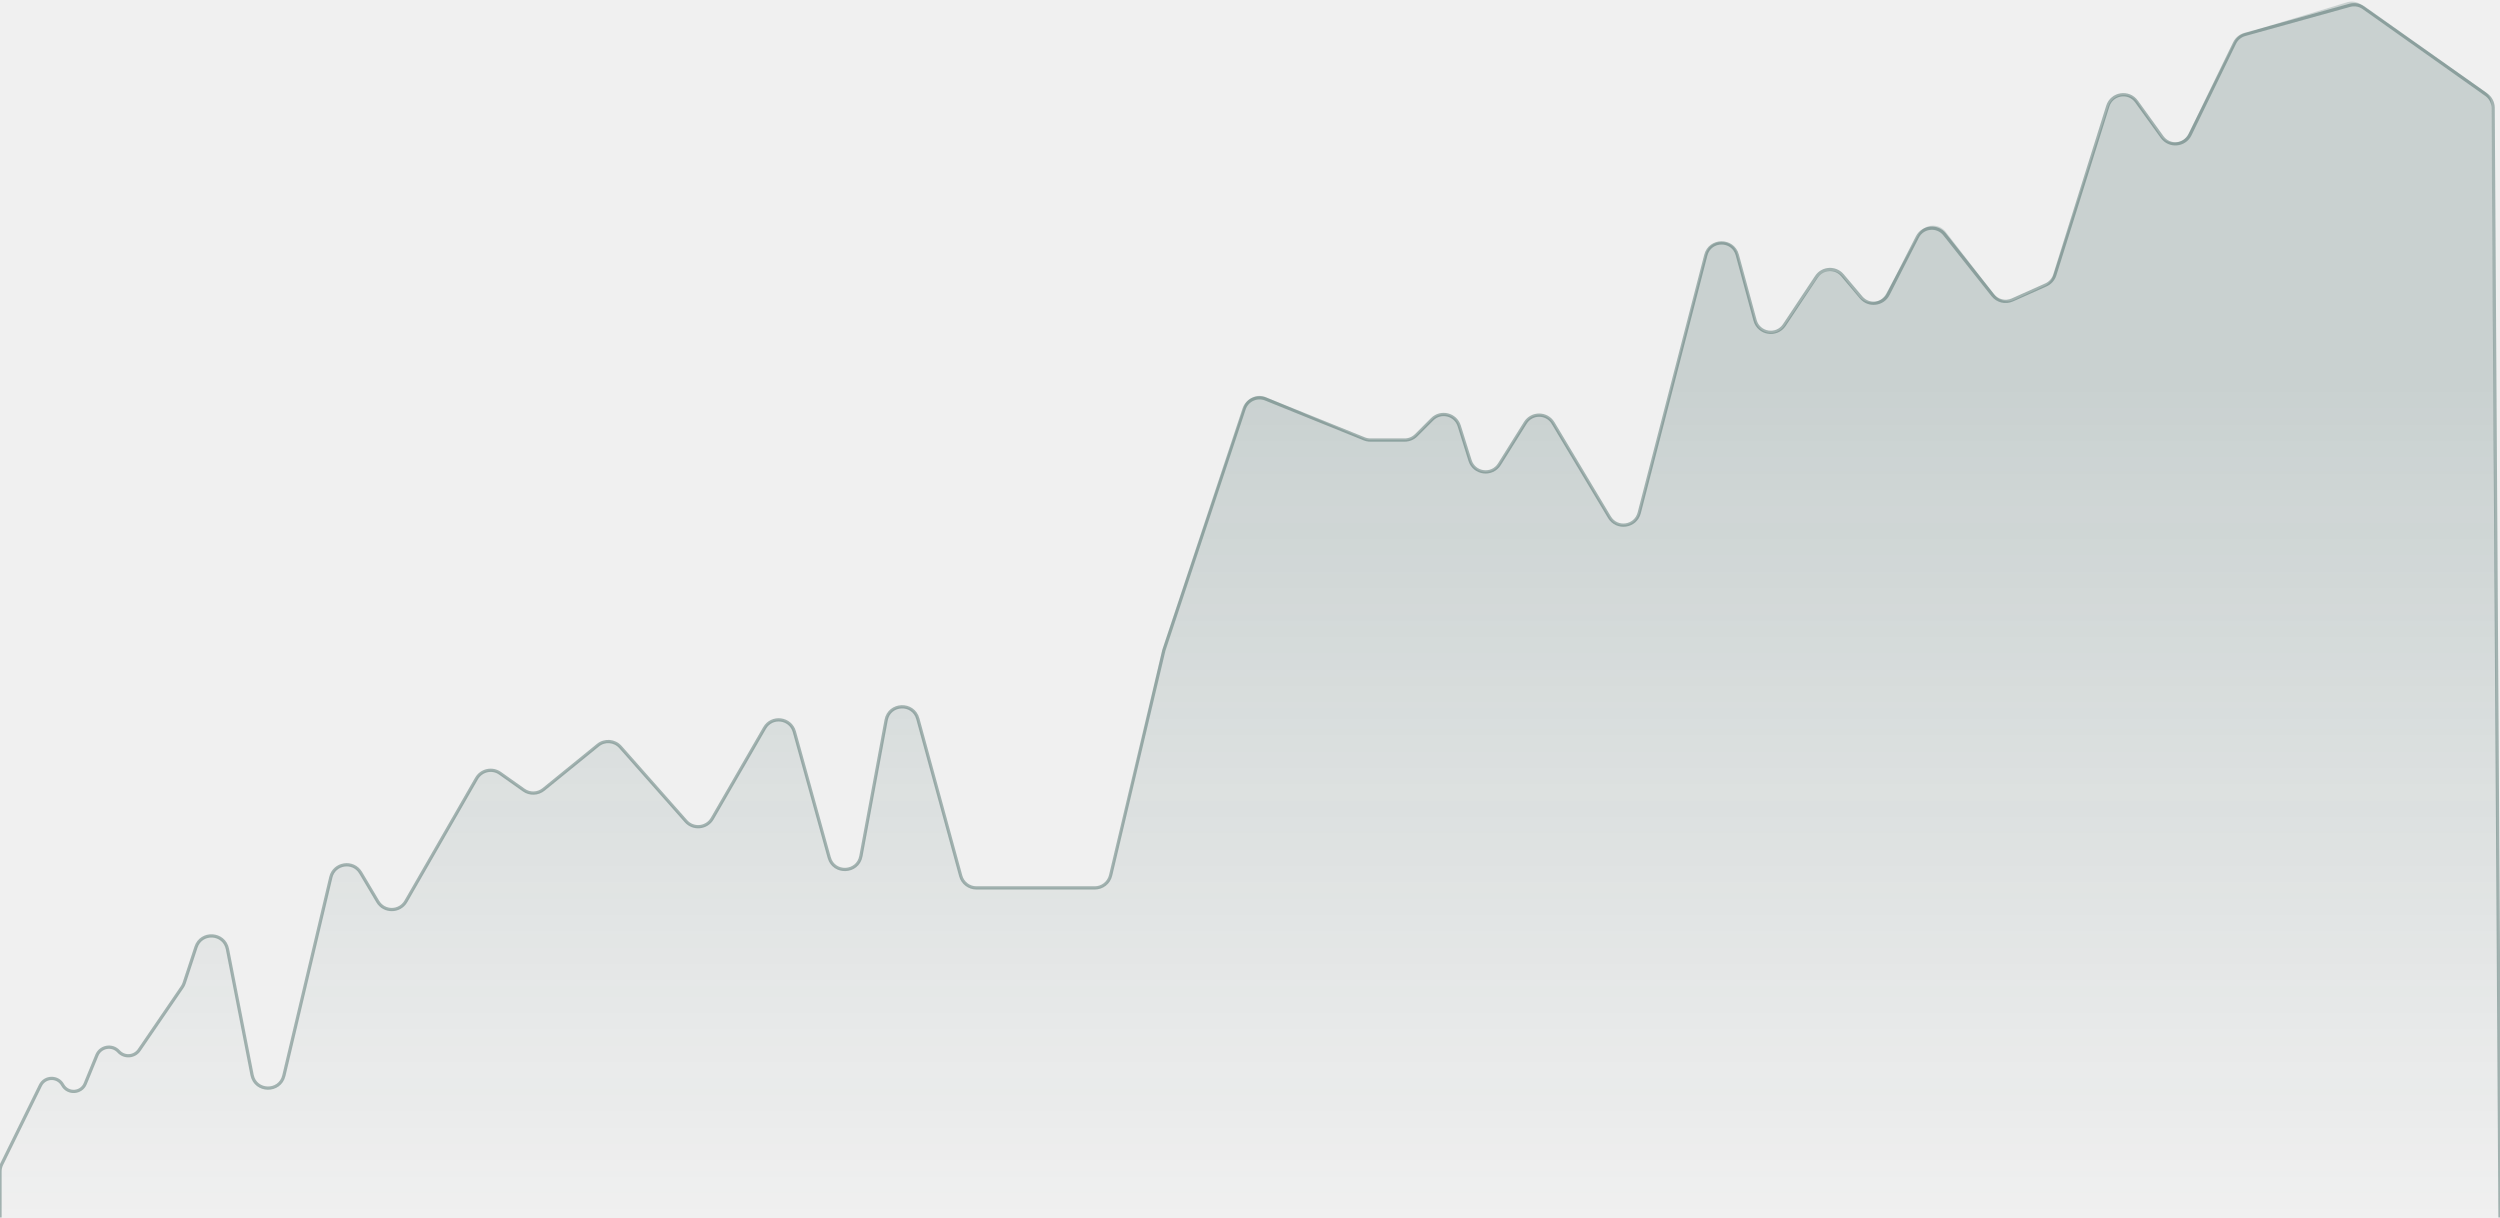
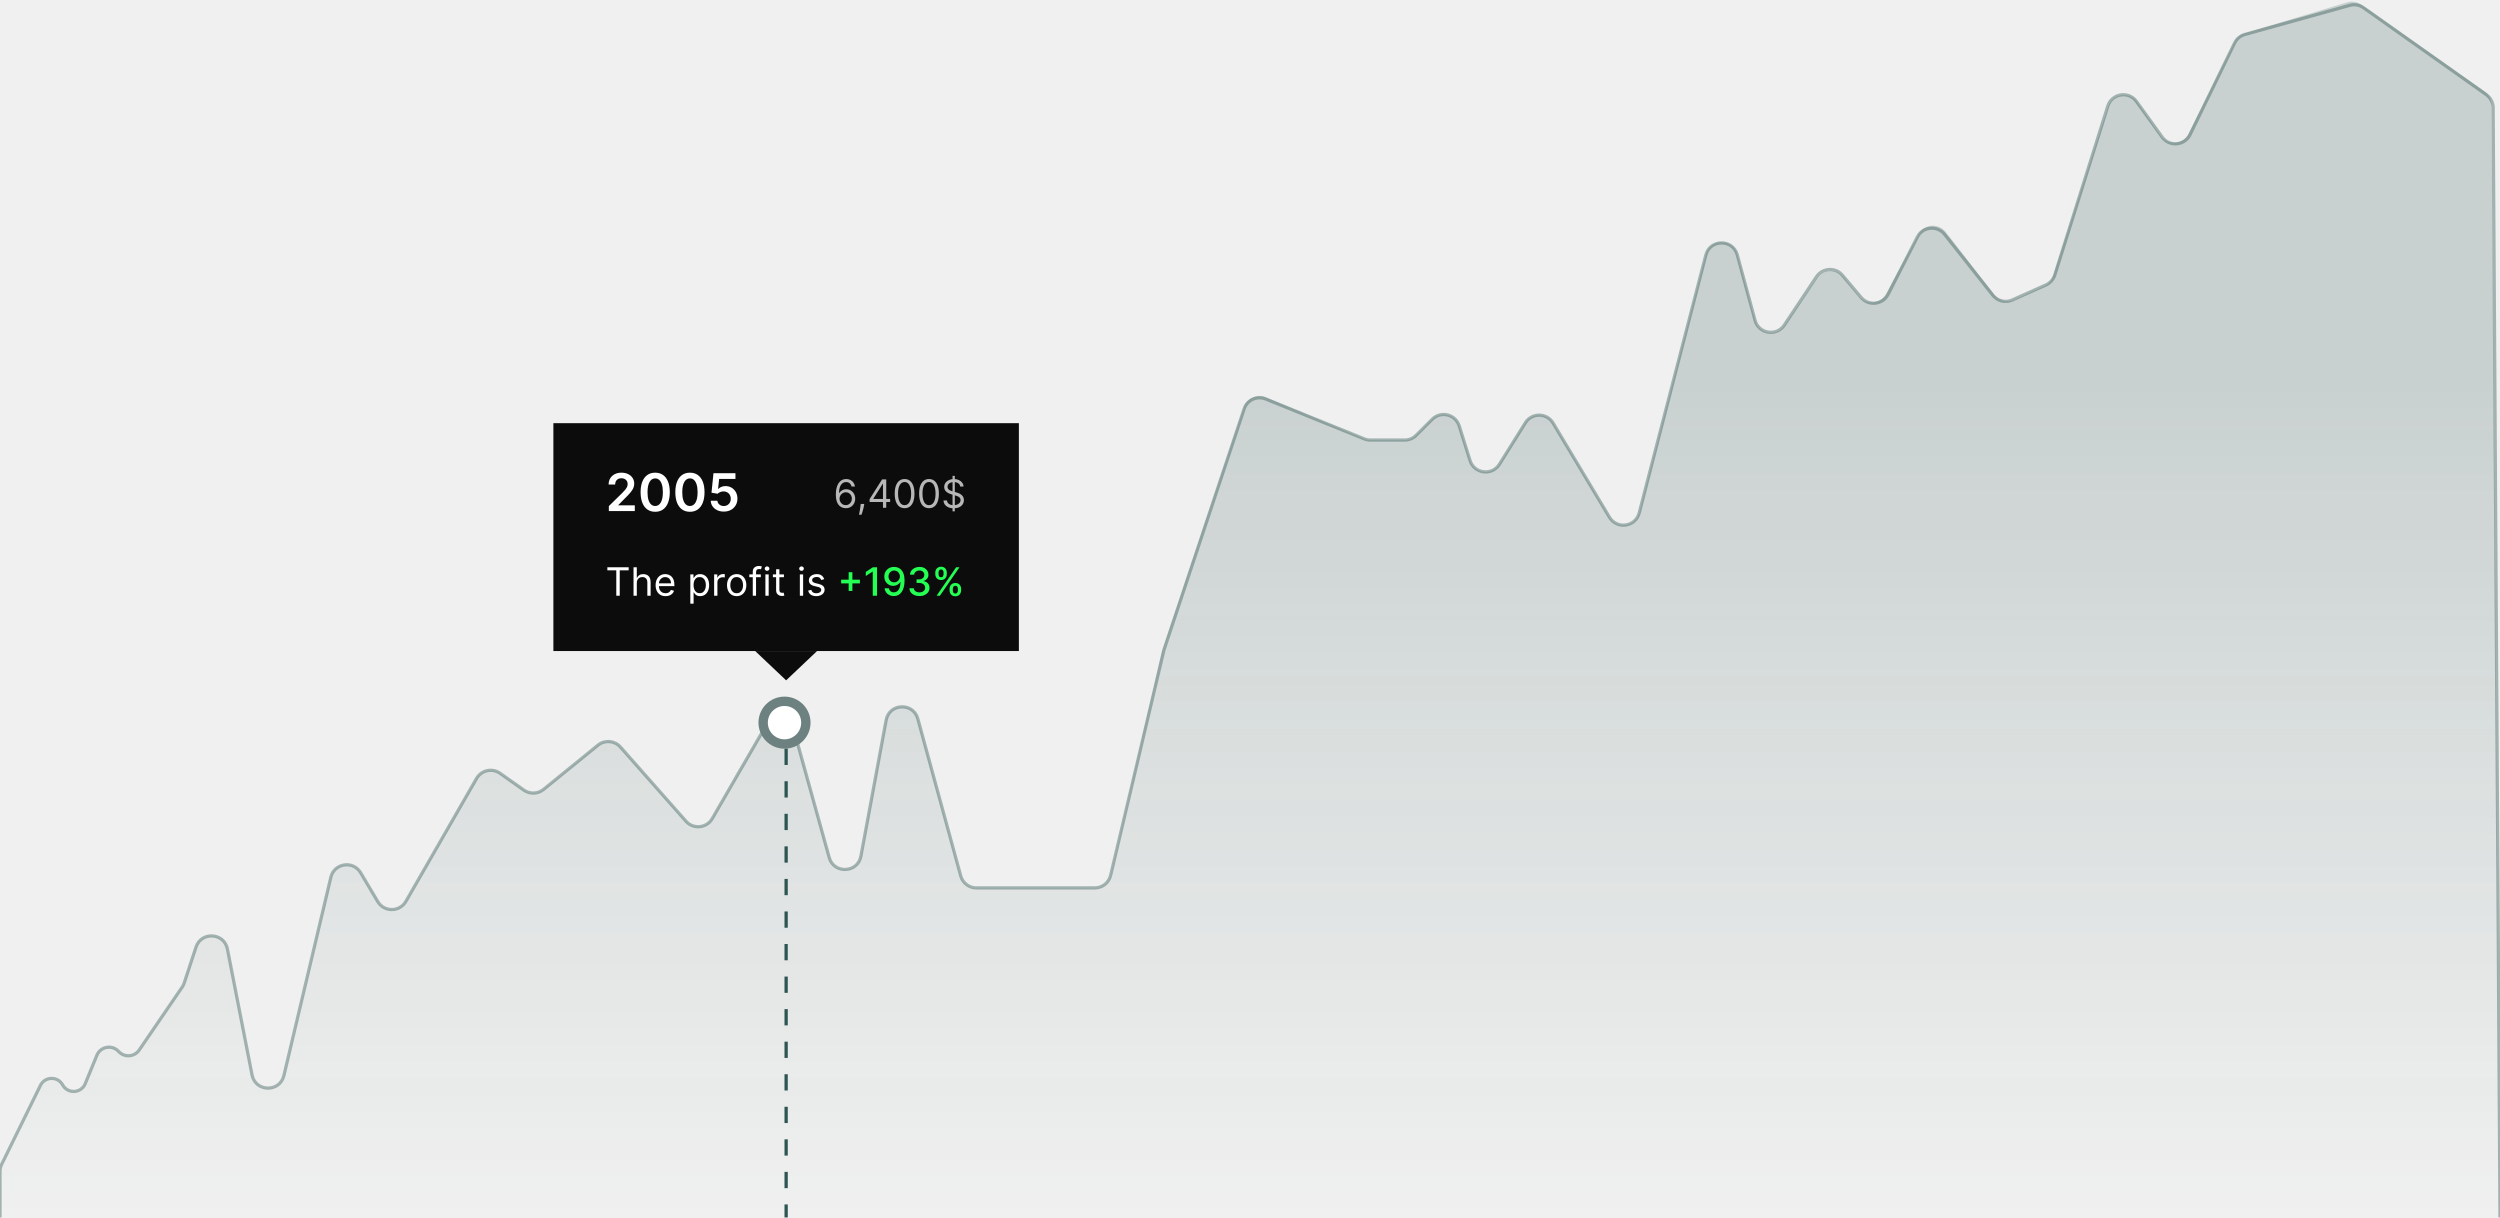
<svg xmlns="http://www.w3.org/2000/svg" width="768" height="374" viewBox="0 0 768 374" fill="none">
  <path d="M768 374L765.889 33.121C765.879 31.51 765.094 30.003 763.779 29.072L726.076 2.373C724.849 1.504 723.296 1.234 721.848 1.636L689.624 10.588C688.243 10.972 687.093 11.929 686.466 13.218L672.769 41.375C671.115 44.776 666.428 45.18 664.217 42.111L656.338 31.18C653.931 27.84 648.744 28.678 647.511 32.606L631.237 84.459C630.808 85.825 629.815 86.941 628.508 87.526L618.16 92.154C616.073 93.087 613.619 92.486 612.2 90.694L597.382 71.987C595.121 69.133 590.665 69.575 589.009 72.819L580.022 90.429C578.396 93.615 574.049 94.113 571.745 91.379L566.005 84.568C563.858 82.02 559.866 82.245 558.019 85.019L548.14 99.862C545.76 103.437 540.279 102.547 539.153 98.403L533.694 78.314C532.349 73.363 525.311 73.407 524.028 78.374L503.561 157.579C502.45 161.876 496.708 162.704 494.429 158.895L477.116 129.964C475.198 126.759 470.57 126.712 468.588 129.879L460.61 142.623C458.344 146.242 452.876 145.539 451.6 141.463L448.274 130.838C447.152 127.252 442.623 126.139 439.967 128.796L435.043 133.72C434.105 134.658 432.833 135.185 431.507 135.185H420.993C420.351 135.185 419.715 135.061 419.12 134.821L388.805 122.572C386.129 121.491 383.097 122.893 382.187 125.631L357.549 199.73L341.181 268.918C340.647 271.174 338.633 272.767 336.315 272.767H299.959C297.705 272.767 295.729 271.258 295.136 269.084L281.959 220.813C280.56 215.687 273.188 215.993 272.219 221.218L264.469 263.015C263.502 268.229 256.15 268.549 254.734 263.439L244.03 224.806C242.847 220.534 237.101 219.801 234.883 223.639L218.803 251.465C217.094 254.422 212.989 254.833 210.727 252.273L190.592 229.484C188.816 227.474 185.771 227.223 183.691 228.915L166.965 242.517C165.224 243.932 162.754 244.015 160.923 242.719L153.618 237.552C151.213 235.85 147.865 236.587 146.396 239.142L124.687 276.902C122.78 280.218 118.008 280.253 116.054 276.964L110.79 268.107C108.493 264.243 102.661 265.136 101.626 269.51L87.207 330.421C85.968 335.657 78.468 335.51 77.435 330.23L69.868 291.55C68.879 286.497 61.821 286.057 60.211 290.947L56.579 301.988C56.432 302.435 56.223 302.858 55.957 303.246L42.75 322.574C41.283 324.72 38.198 324.932 36.451 323.008V323.008C34.463 320.818 30.871 321.451 29.751 324.188L26.188 332.894C24.96 335.892 20.804 336.127 19.247 333.285V333.285C17.749 330.549 13.79 330.638 12.415 333.437L0.512 357.67C0.175 358.356 0 359.111 0 359.875V374" stroke="#2D5551" stroke-opacity="0.4" />
  <path d="M12.415 333.439L0.512 357.671C0.175 358.357 0 359.111 0 359.876V369C0 371.761 2.239 374 5 374H762.961C765.738 374 767.983 371.738 767.961 368.961L765.362 32.124C765.349 30.511 764.559 29.002 763.239 28.074L725.333 1.403C724.075 0.517 722.479 0.261 721.007 0.707L689.511 10.246C688.196 10.645 687.104 11.566 686.489 12.794L672.336 41.068C670.64 44.456 665.938 44.8 663.767 41.695L656.519 31.328C654.154 27.945 648.94 28.723 647.666 32.649L630.71 84.869C630.278 86.202 629.305 87.292 628.031 87.874L618.751 92.109C616.638 93.073 614.14 92.456 612.719 90.619L597.755 71.266C595.55 68.414 591.143 68.763 589.413 71.925L579.37 90.286C577.666 93.402 573.347 93.797 571.105 91.043L566.207 85.025C564.097 82.432 560.084 82.601 558.2 85.363L548.165 100.065C545.758 103.593 540.321 102.673 539.208 98.549L533.687 78.09C532.349 73.131 525.299 73.171 524.018 78.145L503.555 157.576C502.447 161.875 496.703 162.706 494.423 158.896L477.116 129.977C475.198 126.771 470.57 126.725 468.588 129.891L460.61 142.635C458.344 146.254 452.876 145.55 451.6 141.475L448.274 130.85C447.152 127.265 442.624 126.152 439.967 128.808L435.043 133.733C434.105 134.67 432.833 135.197 431.507 135.197H421.034C420.365 135.197 419.703 135.063 419.087 134.802L388.834 122.011C386.154 120.878 383.076 122.264 382.148 125.022L357.018 199.738L341.16 268.89C340.639 271.161 338.618 272.772 336.287 272.772H299.959C297.705 272.772 295.729 271.264 295.136 269.089L281.959 220.821C280.559 215.694 273.188 216.001 272.219 221.226L264.469 263.021C263.502 268.235 256.151 268.555 254.734 263.444L244.03 224.814C242.847 220.542 237.101 219.809 234.883 223.647L218.803 251.471C217.094 254.428 212.989 254.839 210.727 252.28L190.592 229.491C188.816 227.482 185.771 227.231 183.691 228.923L166.965 242.523C165.224 243.939 162.754 244.021 160.923 242.726L153.618 237.559C151.213 235.857 147.865 236.594 146.396 239.149L124.687 276.907C122.78 280.223 118.008 280.258 116.054 276.97L110.79 268.112C108.493 264.249 102.661 265.141 101.626 269.515L87.207 330.424C85.968 335.659 78.468 335.512 77.435 330.232L69.868 291.554C68.879 286.501 61.821 286.061 60.211 290.952L56.579 301.992C56.432 302.438 56.223 302.862 55.957 303.25L42.75 322.577C41.283 324.722 38.198 324.935 36.451 323.011C34.463 320.821 30.871 321.454 29.751 324.191L26.188 332.896C24.96 335.894 20.804 336.129 19.247 333.287C17.749 330.552 13.79 330.64 12.415 333.439Z" fill="url(#paint0_linear_841_12796)" fill-opacity="0.2" />
+   <path d="M241.5 209L251 200L232 200L241.5 209Z" fill="#0C0C0C" />
+   <rect width="143" height="70" transform="matrix(1 0 0 -1 170 200)" fill="#0C0C0C" />
+   <path d="M186.58 175.21V174.273H193.125V175.21H190.381V183H189.324V175.21H186.58ZM195.625 179.062V183H194.62V174.273H195.625V177.477H195.711C195.864 177.139 196.094 176.871 196.401 176.672C196.711 176.47 197.123 176.369 197.637 176.369C198.083 176.369 198.473 176.459 198.809 176.638C199.144 176.814 199.404 177.085 199.588 177.452C199.776 177.815 199.87 178.278 199.87 178.841V183H198.864V178.909C198.864 178.389 198.729 177.987 198.459 177.703C198.192 177.416 197.821 177.273 197.347 177.273C197.017 177.273 196.722 177.342 196.461 177.482C196.202 177.621 195.998 177.824 195.847 178.091C195.699 178.358 195.625 178.682 195.625 179.062ZM204.454 183.136C203.823 183.136 203.279 182.997 202.822 182.719C202.367 182.438 202.016 182.045 201.769 181.543C201.525 181.037 201.403 180.449 201.403 179.778C201.403 179.108 201.525 178.517 201.769 178.006C202.016 177.491 202.36 177.091 202.8 176.804C203.244 176.514 203.761 176.369 204.352 176.369C204.692 176.369 205.029 176.426 205.362 176.54C205.694 176.653 205.996 176.838 206.269 177.094C206.542 177.347 206.759 177.682 206.921 178.099C207.083 178.517 207.164 179.031 207.164 179.642V180.068H202.119V179.199H206.141C206.141 178.83 206.067 178.5 205.92 178.21C205.775 177.92 205.567 177.692 205.298 177.524C205.031 177.357 204.715 177.273 204.352 177.273C203.951 177.273 203.604 177.372 203.312 177.571C203.022 177.767 202.799 178.023 202.643 178.338C202.487 178.653 202.408 178.991 202.408 179.352V179.932C202.408 180.426 202.494 180.845 202.664 181.189C202.837 181.53 203.077 181.79 203.384 181.969C203.691 182.145 204.048 182.233 204.454 182.233C204.718 182.233 204.957 182.196 205.17 182.122C205.386 182.045 205.572 181.932 205.728 181.781C205.884 181.628 206.005 181.437 206.09 181.21L207.062 181.483C206.96 181.812 206.788 182.102 206.546 182.352C206.305 182.599 206.006 182.793 205.651 182.932C205.296 183.068 204.897 183.136 204.454 183.136ZM212.069 185.455V176.455H213.04V177.494H213.16C213.234 177.381 213.336 177.236 213.467 177.06C213.6 176.881 213.79 176.722 214.038 176.582C214.288 176.44 214.626 176.369 215.052 176.369C215.603 176.369 216.089 176.507 216.509 176.783C216.93 177.058 217.258 177.449 217.494 177.955C217.729 178.46 217.847 179.057 217.847 179.744C217.847 180.438 217.729 181.038 217.494 181.547C217.258 182.053 216.931 182.445 216.513 182.723C216.096 182.999 215.614 183.136 215.069 183.136C214.648 183.136 214.312 183.067 214.059 182.928C213.806 182.786 213.612 182.625 213.475 182.446C213.339 182.264 213.234 182.114 213.16 181.994H213.075V185.455H212.069ZM213.058 179.727C213.058 180.222 213.13 180.658 213.275 181.036C213.42 181.411 213.631 181.705 213.91 181.918C214.188 182.128 214.529 182.233 214.933 182.233C215.353 182.233 215.704 182.122 215.985 181.901C216.269 181.676 216.482 181.375 216.624 180.997C216.769 180.616 216.842 180.193 216.842 179.727C216.842 179.267 216.771 178.852 216.629 178.483C216.489 178.111 216.278 177.817 215.994 177.601C215.712 177.382 215.359 177.273 214.933 177.273C214.523 177.273 214.18 177.376 213.901 177.584C213.623 177.788 213.413 178.075 213.271 178.445C213.129 178.811 213.058 179.239 213.058 179.727ZM219.381 183V176.455H220.353V177.443H220.421C220.54 177.119 220.756 176.857 221.069 176.655C221.381 176.453 221.734 176.352 222.126 176.352C222.2 176.352 222.292 176.354 222.403 176.357C222.513 176.359 222.597 176.364 222.654 176.369V177.392C222.62 177.384 222.542 177.371 222.42 177.354C222.3 177.334 222.174 177.324 222.04 177.324C221.722 177.324 221.438 177.391 221.188 177.524C220.941 177.655 220.745 177.837 220.6 178.07C220.458 178.3 220.387 178.562 220.387 178.858V183H219.381ZM226.306 183.136C225.715 183.136 225.197 182.996 224.751 182.714C224.308 182.433 223.961 182.04 223.711 181.534C223.464 181.028 223.34 180.437 223.34 179.761C223.34 179.08 223.464 178.484 223.711 177.976C223.961 177.467 224.308 177.072 224.751 176.791C225.197 176.51 225.715 176.369 226.306 176.369C226.897 176.369 227.414 176.51 227.857 176.791C228.303 177.072 228.65 177.467 228.897 177.976C229.147 178.484 229.272 179.08 229.272 179.761C229.272 180.437 229.147 181.028 228.897 181.534C228.65 182.04 228.303 182.433 227.857 182.714C227.414 182.996 226.897 183.136 226.306 183.136ZM226.306 182.233C226.755 182.233 227.124 182.118 227.414 181.888C227.704 181.658 227.918 181.355 228.058 180.98C228.197 180.605 228.266 180.199 228.266 179.761C228.266 179.324 228.197 178.916 228.058 178.538C227.918 178.161 227.704 177.855 227.414 177.622C227.124 177.389 226.755 177.273 226.306 177.273C225.857 177.273 225.488 177.389 225.198 177.622C224.908 177.855 224.694 178.161 224.555 178.538C224.415 178.916 224.346 179.324 224.346 179.761C224.346 180.199 224.415 180.605 224.555 180.98C224.694 181.355 224.908 181.658 225.198 181.888C225.488 182.118 225.857 182.233 226.306 182.233ZM233.722 176.455V177.307H230.194V176.455H233.722ZM231.25 183V175.551C231.25 175.176 231.338 174.864 231.515 174.614C231.691 174.364 231.919 174.176 232.201 174.051C232.482 173.926 232.779 173.864 233.091 173.864C233.338 173.864 233.54 173.884 233.696 173.923C233.853 173.963 233.969 174 234.046 174.034L233.756 174.903C233.705 174.886 233.634 174.865 233.543 174.839C233.455 174.814 233.338 174.801 233.194 174.801C232.861 174.801 232.621 174.885 232.473 175.053C232.328 175.22 232.256 175.466 232.256 175.79V183H231.25ZM235.131 183V176.455H236.137V183H235.131ZM235.643 175.364C235.447 175.364 235.278 175.297 235.136 175.163C234.996 175.03 234.927 174.869 234.927 174.682C234.927 174.494 234.996 174.334 235.136 174.2C235.278 174.067 235.447 174 235.643 174C235.839 174 236.006 174.067 236.146 174.2C236.288 174.334 236.359 174.494 236.359 174.682C236.359 174.869 236.288 175.03 236.146 175.163C236.006 175.297 235.839 175.364 235.643 175.364ZM240.826 176.455V177.307H237.434V176.455H240.826ZM238.422 174.886H239.428V181.125C239.428 181.409 239.469 181.622 239.551 181.764C239.637 181.903 239.745 181.997 239.875 182.045C240.009 182.091 240.15 182.114 240.297 182.114C240.408 182.114 240.499 182.108 240.57 182.097C240.641 182.082 240.698 182.071 240.74 182.062L240.945 182.966C240.877 182.991 240.782 183.017 240.659 183.043C240.537 183.071 240.382 183.085 240.195 183.085C239.911 183.085 239.632 183.024 239.36 182.902C239.09 182.78 238.865 182.594 238.686 182.344C238.51 182.094 238.422 181.778 238.422 181.398V174.886ZM245.713 183V176.455H246.719V183H245.713ZM246.225 175.364C246.029 175.364 245.86 175.297 245.718 175.163C245.578 175.03 245.509 174.869 245.509 174.682C245.509 174.494 245.578 174.334 245.718 174.2C245.86 174.067 246.029 174 246.225 174C246.421 174 246.588 174.067 246.728 174.2C246.87 174.334 246.941 174.494 246.941 174.682C246.941 174.869 246.87 175.03 246.728 175.163C246.588 175.297 246.421 175.364 246.225 175.364ZM253.197 177.92L252.294 178.176C252.237 178.026 252.153 177.879 252.043 177.737C251.935 177.592 251.787 177.473 251.599 177.379C251.412 177.286 251.172 177.239 250.879 177.239C250.479 177.239 250.145 177.331 249.878 177.516C249.614 177.697 249.482 177.929 249.482 178.21C249.482 178.46 249.572 178.658 249.754 178.803C249.936 178.947 250.22 179.068 250.607 179.165L251.578 179.403C252.163 179.545 252.599 179.763 252.886 180.055C253.173 180.345 253.317 180.719 253.317 181.176C253.317 181.551 253.209 181.886 252.993 182.182C252.78 182.477 252.482 182.71 252.098 182.881C251.714 183.051 251.268 183.136 250.76 183.136C250.092 183.136 249.54 182.991 249.102 182.702C248.665 182.412 248.388 181.989 248.271 181.432L249.226 181.193C249.317 181.545 249.489 181.81 249.741 181.986C249.997 182.162 250.331 182.25 250.743 182.25C251.212 182.25 251.584 182.151 251.859 181.952C252.138 181.75 252.277 181.509 252.277 181.227C252.277 181 252.197 180.81 252.038 180.656C251.879 180.5 251.635 180.384 251.305 180.307L250.214 180.051C249.615 179.909 249.175 179.689 248.893 179.391C248.615 179.089 248.476 178.713 248.476 178.261C248.476 177.892 248.58 177.565 248.787 177.281C248.997 176.997 249.283 176.774 249.643 176.612C250.007 176.45 250.419 176.369 250.879 176.369C251.527 176.369 252.036 176.511 252.405 176.795C252.777 177.08 253.041 177.455 253.197 177.92Z" fill="white" />
+   <path d="M260.707 181.534V175.773H261.853V181.534H260.707ZM258.402 179.224V178.082H264.163V179.224H258.402ZM269.428 174.273V183H268.107V175.594H268.056L265.968 176.957V175.696L268.145 174.273H269.428ZM274.691 174.153C275.08 174.156 275.463 174.227 275.841 174.366C276.219 174.506 276.56 174.733 276.864 175.048C277.171 175.364 277.415 175.79 277.597 176.327C277.782 176.861 277.875 177.526 277.878 178.321C277.878 179.085 277.801 179.766 277.648 180.362C277.495 180.956 277.275 181.457 276.988 181.866C276.703 182.276 276.358 182.587 275.952 182.8C275.546 183.013 275.088 183.119 274.58 183.119C274.06 183.119 273.598 183.017 273.195 182.812C272.792 182.608 272.463 182.325 272.211 181.964C271.958 181.601 271.8 181.183 271.738 180.712H273.037C273.123 181.087 273.296 181.391 273.557 181.624C273.821 181.854 274.162 181.969 274.58 181.969C275.219 181.969 275.718 181.69 276.076 181.134C276.434 180.574 276.614 179.793 276.617 178.79H276.549C276.401 179.034 276.216 179.244 275.995 179.42C275.776 179.597 275.53 179.733 275.257 179.83C274.985 179.926 274.694 179.974 274.384 179.974C273.881 179.974 273.424 179.851 273.012 179.604C272.6 179.357 272.272 179.017 272.027 178.585C271.783 178.153 271.661 177.661 271.661 177.107C271.661 176.555 271.786 176.055 272.036 175.607C272.289 175.158 272.641 174.803 273.093 174.541C273.547 174.277 274.08 174.148 274.691 174.153ZM274.695 175.261C274.363 175.261 274.063 175.344 273.796 175.509C273.532 175.67 273.323 175.891 273.169 176.169C273.016 176.445 272.939 176.751 272.939 177.089C272.939 177.428 273.013 177.734 273.161 178.01C273.311 178.283 273.516 178.5 273.775 178.662C274.036 178.821 274.334 178.901 274.669 178.901C274.919 178.901 275.152 178.852 275.368 178.756C275.584 178.659 275.773 178.526 275.935 178.355C276.097 178.182 276.223 177.986 276.314 177.767C276.405 177.548 276.451 177.318 276.451 177.077C276.451 176.756 276.374 176.457 276.221 176.182C276.07 175.906 275.863 175.685 275.598 175.517C275.334 175.347 275.033 175.261 274.695 175.261ZM282.456 183.119C281.871 183.119 281.348 183.018 280.888 182.817C280.43 182.615 280.068 182.335 279.801 181.977C279.537 181.616 279.395 181.199 279.375 180.724H280.713C280.73 180.983 280.817 181.207 280.973 181.398C281.132 181.585 281.339 181.73 281.595 181.832C281.851 181.935 282.135 181.986 282.447 181.986C282.791 181.986 283.095 181.926 283.359 181.807C283.626 181.687 283.835 181.521 283.986 181.308C284.136 181.092 284.212 180.844 284.212 180.562C284.212 180.27 284.136 180.013 283.986 179.791C283.838 179.567 283.621 179.391 283.334 179.263C283.05 179.135 282.706 179.071 282.303 179.071H281.565V177.997H282.303C282.626 177.997 282.911 177.939 283.155 177.822C283.402 177.706 283.595 177.544 283.734 177.337C283.874 177.126 283.943 176.881 283.943 176.599C283.943 176.33 283.882 176.095 283.76 175.896C283.641 175.695 283.47 175.537 283.249 175.423C283.03 175.31 282.771 175.253 282.473 175.253C282.189 175.253 281.923 175.305 281.676 175.411C281.432 175.513 281.233 175.661 281.08 175.854C280.926 176.044 280.844 176.273 280.832 176.54H279.558C279.572 176.068 279.712 175.653 279.976 175.295C280.243 174.937 280.595 174.658 281.033 174.456C281.47 174.254 281.956 174.153 282.49 174.153C283.05 174.153 283.533 174.263 283.939 174.482C284.348 174.697 284.663 174.986 284.885 175.347C285.109 175.707 285.22 176.102 285.217 176.531C285.22 177.02 285.084 177.435 284.808 177.776C284.536 178.116 284.172 178.345 283.717 178.462V178.53C284.297 178.618 284.746 178.848 285.064 179.22C285.385 179.592 285.544 180.054 285.541 180.605C285.544 181.085 285.411 181.516 285.141 181.896C284.874 182.277 284.509 182.577 284.045 182.795C283.582 183.011 283.053 183.119 282.456 183.119ZM291.707 181.364V180.903C291.707 180.574 291.776 180.273 291.912 180C292.051 179.724 292.253 179.504 292.517 179.339C292.784 179.172 293.107 179.088 293.484 179.088C293.871 179.088 294.195 179.17 294.456 179.335C294.717 179.5 294.915 179.72 295.048 179.996C295.185 180.271 295.253 180.574 295.253 180.903V181.364C295.253 181.693 295.185 181.996 295.048 182.271C294.912 182.544 294.712 182.764 294.447 182.932C294.186 183.097 293.865 183.179 293.484 183.179C293.101 183.179 292.777 183.097 292.513 182.932C292.249 182.764 292.048 182.544 291.912 182.271C291.776 181.996 291.707 181.693 291.707 181.364ZM292.7 180.903V181.364C292.7 181.608 292.759 181.83 292.875 182.028C292.991 182.227 293.195 182.327 293.484 182.327C293.771 182.327 293.972 182.227 294.085 182.028C294.199 181.83 294.256 181.608 294.256 181.364V180.903C294.256 180.659 294.2 180.437 294.089 180.239C293.982 180.04 293.78 179.94 293.484 179.94C293.2 179.94 292.999 180.04 292.879 180.239C292.76 180.437 292.7 180.659 292.7 180.903ZM287.318 176.369V175.909C287.318 175.58 287.386 175.277 287.523 175.001C287.662 174.726 287.864 174.506 288.128 174.341C288.395 174.176 288.717 174.094 289.095 174.094C289.482 174.094 289.805 174.176 290.067 174.341C290.328 174.506 290.526 174.726 290.659 175.001C290.793 175.277 290.859 175.58 290.859 175.909V176.369C290.859 176.699 290.791 177.001 290.655 177.277C290.521 177.55 290.322 177.77 290.058 177.938C289.797 178.102 289.476 178.185 289.095 178.185C288.709 178.185 288.384 178.102 288.119 177.938C287.858 177.77 287.659 177.55 287.523 177.277C287.386 177.001 287.318 176.699 287.318 176.369ZM288.315 175.909V176.369C288.315 176.614 288.372 176.835 288.486 177.034C288.602 177.233 288.805 177.332 289.095 177.332C289.379 177.332 289.578 177.233 289.692 177.034C289.808 176.835 289.866 176.614 289.866 176.369V175.909C289.866 175.665 289.811 175.443 289.7 175.244C289.589 175.045 289.388 174.946 289.095 174.946C288.811 174.946 288.609 175.045 288.49 175.244C288.374 175.443 288.315 175.665 288.315 175.909ZM287.723 183L293.723 174.273H294.741L288.741 183H287.723Z" fill="#24FF54" />
+   <path d="M187.034 157V155.477L191.074 151.517C191.46 151.127 191.782 150.78 192.04 150.477C192.297 150.174 192.491 149.881 192.619 149.597C192.748 149.312 192.812 149.009 192.812 148.688C192.812 148.32 192.729 148.006 192.562 147.744C192.396 147.479 192.167 147.275 191.875 147.131C191.583 146.987 191.252 146.915 190.881 146.915C190.498 146.915 190.163 146.994 189.875 147.153C189.587 147.309 189.364 147.53 189.205 147.818C189.049 148.106 188.972 148.449 188.972 148.847H186.966C186.966 148.108 187.134 147.466 187.472 146.92C187.809 146.375 188.273 145.953 188.864 145.653C189.458 145.354 190.14 145.205 190.909 145.205C191.689 145.205 192.375 145.35 192.966 145.642C193.557 145.934 194.015 146.333 194.341 146.841C194.67 147.348 194.835 147.928 194.835 148.58C194.835 149.015 194.752 149.443 194.585 149.864C194.419 150.284 194.125 150.75 193.705 151.261C193.288 151.773 192.703 152.392 191.949 153.119L189.943 155.159V155.239H195.011V157H187.034ZM201.273 157.222C200.337 157.222 199.534 156.985 198.864 156.511C198.197 156.034 197.684 155.347 197.324 154.449C196.968 153.547 196.79 152.462 196.79 151.193C196.794 149.924 196.973 148.845 197.33 147.955C197.689 147.061 198.203 146.379 198.869 145.909C199.54 145.439 200.341 145.205 201.273 145.205C202.205 145.205 203.006 145.439 203.676 145.909C204.347 146.379 204.86 147.061 205.216 147.955C205.576 148.848 205.756 149.928 205.756 151.193C205.756 152.466 205.576 153.553 205.216 154.455C204.86 155.352 204.347 156.038 203.676 156.511C203.009 156.985 202.208 157.222 201.273 157.222ZM201.273 155.443C202 155.443 202.574 155.085 202.994 154.369C203.419 153.65 203.631 152.591 203.631 151.193C203.631 150.269 203.534 149.492 203.341 148.864C203.148 148.235 202.875 147.761 202.523 147.443C202.17 147.121 201.754 146.96 201.273 146.96C200.549 146.96 199.977 147.32 199.557 148.04C199.136 148.756 198.924 149.807 198.92 151.193C198.917 152.121 199.009 152.902 199.199 153.534C199.392 154.167 199.665 154.644 200.017 154.966C200.369 155.284 200.788 155.443 201.273 155.443ZM211.945 157.222C211.009 157.222 210.206 156.985 209.536 156.511C208.869 156.034 208.356 155.347 207.996 154.449C207.64 153.547 207.462 152.462 207.462 151.193C207.465 149.924 207.645 148.845 208.001 147.955C208.361 147.061 208.875 146.379 209.541 145.909C210.212 145.439 211.013 145.205 211.945 145.205C212.876 145.205 213.678 145.439 214.348 145.909C215.018 146.379 215.532 147.061 215.888 147.955C216.248 148.848 216.428 149.928 216.428 151.193C216.428 152.466 216.248 153.553 215.888 154.455C215.532 155.352 215.018 156.038 214.348 156.511C213.681 156.985 212.88 157.222 211.945 157.222ZM211.945 155.443C212.672 155.443 213.246 155.085 213.666 154.369C214.09 153.65 214.303 152.591 214.303 151.193C214.303 150.269 214.206 149.492 214.013 148.864C213.82 148.235 213.547 147.761 213.195 147.443C212.842 147.121 212.426 146.96 211.945 146.96C211.221 146.96 210.649 147.32 210.229 148.04C209.808 148.756 209.596 149.807 209.592 151.193C209.589 152.121 209.681 152.902 209.871 153.534C210.064 154.167 210.337 154.644 210.689 154.966C211.041 155.284 211.46 155.443 211.945 155.443ZM222.361 157.159C221.603 157.159 220.925 157.017 220.327 156.733C219.728 156.445 219.253 156.051 218.901 155.551C218.552 155.051 218.366 154.479 218.344 153.835H220.389C220.427 154.312 220.634 154.703 221.009 155.006C221.384 155.305 221.834 155.455 222.361 155.455C222.774 155.455 223.141 155.36 223.463 155.17C223.785 154.981 224.039 154.718 224.224 154.381C224.41 154.044 224.501 153.659 224.497 153.227C224.501 152.788 224.408 152.398 224.219 152.057C224.029 151.716 223.77 151.449 223.44 151.256C223.111 151.059 222.732 150.96 222.304 150.96C221.955 150.956 221.613 151.021 221.276 151.153C220.938 151.286 220.671 151.46 220.474 151.676L218.571 151.364L219.179 145.364H225.929V147.125H220.923L220.588 150.21H220.656C220.872 149.956 221.177 149.746 221.571 149.58C221.965 149.409 222.397 149.324 222.866 149.324C223.571 149.324 224.2 149.491 224.753 149.824C225.306 150.153 225.741 150.608 226.06 151.188C226.378 151.767 226.537 152.43 226.537 153.176C226.537 153.945 226.359 154.631 226.003 155.233C225.651 155.831 225.16 156.303 224.531 156.648C223.906 156.989 223.183 157.159 222.361 157.159Z" fill="white" />
+   <path opacity="0.7" d="M259.801 156.119C259.443 156.114 259.085 156.045 258.727 155.915C258.369 155.784 258.043 155.564 257.747 155.254C257.452 154.942 257.214 154.52 257.036 153.989C256.857 153.455 256.767 152.784 256.767 151.977C256.767 151.205 256.839 150.52 256.984 149.923C257.129 149.324 257.339 148.82 257.615 148.411C257.891 147.999 258.223 147.686 258.612 147.473C259.004 147.26 259.446 147.153 259.938 147.153C260.426 147.153 260.861 147.251 261.241 147.447C261.625 147.641 261.938 147.911 262.179 148.257C262.42 148.604 262.577 149.003 262.648 149.455H261.608C261.511 149.062 261.324 148.737 261.045 148.479C260.767 148.22 260.398 148.091 259.938 148.091C259.261 148.091 258.729 148.385 258.339 148.973C257.953 149.561 257.759 150.386 257.756 151.449H257.824C257.983 151.207 258.172 151.001 258.391 150.831C258.612 150.658 258.857 150.524 259.124 150.43C259.391 150.337 259.673 150.29 259.972 150.29C260.472 150.29 260.929 150.415 261.344 150.665C261.759 150.912 262.091 151.254 262.341 151.692C262.591 152.126 262.716 152.625 262.716 153.188C262.716 153.727 262.595 154.222 262.354 154.67C262.112 155.116 261.773 155.472 261.335 155.736C260.901 155.997 260.389 156.125 259.801 156.119ZM259.801 155.182C260.159 155.182 260.48 155.092 260.764 154.913C261.051 154.734 261.277 154.494 261.442 154.193C261.609 153.892 261.693 153.557 261.693 153.188C261.693 152.827 261.612 152.499 261.45 152.203C261.291 151.905 261.071 151.668 260.79 151.491C260.511 151.315 260.193 151.227 259.835 151.227C259.565 151.227 259.314 151.281 259.081 151.389C258.848 151.494 258.643 151.639 258.467 151.824C258.294 152.009 258.158 152.22 258.058 152.459C257.959 152.695 257.909 152.943 257.909 153.205C257.909 153.551 257.99 153.875 258.152 154.176C258.317 154.477 258.541 154.72 258.825 154.905C259.112 155.089 259.438 155.182 259.801 155.182ZM265.499 154.807L265.43 155.267C265.382 155.591 265.308 155.938 265.209 156.307C265.112 156.676 265.011 157.024 264.906 157.351C264.801 157.678 264.714 157.938 264.646 158.131H263.879C263.916 157.949 263.964 157.709 264.024 157.411C264.084 157.112 264.143 156.778 264.203 156.409C264.266 156.043 264.317 155.668 264.357 155.284L264.408 154.807H265.499ZM267.14 154.21V153.341L270.975 147.273H271.606V148.619H271.18L268.282 153.205V153.273H273.447V154.21H267.14ZM271.248 156V153.946V153.541V147.273H272.254V156H271.248ZM277.891 156.119C277.249 156.119 276.702 155.945 276.25 155.595C275.798 155.243 275.453 154.733 275.214 154.065C274.976 153.395 274.857 152.585 274.857 151.636C274.857 150.693 274.976 149.888 275.214 149.22C275.456 148.55 275.803 148.038 276.254 147.686C276.709 147.331 277.254 147.153 277.891 147.153C278.527 147.153 279.071 147.331 279.523 147.686C279.977 148.038 280.324 148.55 280.562 149.22C280.804 149.888 280.925 150.693 280.925 151.636C280.925 152.585 280.805 153.395 280.567 154.065C280.328 154.733 279.983 155.243 279.531 155.595C279.08 155.945 278.533 156.119 277.891 156.119ZM277.891 155.182C278.527 155.182 279.021 154.875 279.374 154.261C279.726 153.648 279.902 152.773 279.902 151.636C279.902 150.881 279.821 150.237 279.659 149.706C279.5 149.175 279.27 148.77 278.969 148.491C278.67 148.213 278.311 148.074 277.891 148.074C277.26 148.074 276.767 148.385 276.412 149.007C276.057 149.626 275.879 150.503 275.879 151.636C275.879 152.392 275.959 153.034 276.118 153.562C276.277 154.091 276.506 154.493 276.804 154.768C277.105 155.044 277.467 155.182 277.891 155.182ZM285.391 156.119C284.749 156.119 284.202 155.945 283.75 155.595C283.298 155.243 282.953 154.733 282.714 154.065C282.476 153.395 282.357 152.585 282.357 151.636C282.357 150.693 282.476 149.888 282.714 149.22C282.956 148.55 283.303 148.038 283.754 147.686C284.209 147.331 284.754 147.153 285.391 147.153C286.027 147.153 286.571 147.331 287.023 147.686C287.477 148.038 287.824 148.55 288.062 149.22C288.304 149.888 288.425 150.693 288.425 151.636C288.425 152.585 288.305 153.395 288.067 154.065C287.828 154.733 287.483 155.243 287.031 155.595C286.58 155.945 286.033 156.119 285.391 156.119ZM285.391 155.182C286.027 155.182 286.521 154.875 286.874 154.261C287.226 153.648 287.402 152.773 287.402 151.636C287.402 150.881 287.321 150.237 287.159 149.706C287 149.175 286.77 148.77 286.469 148.491C286.17 148.213 285.811 148.074 285.391 148.074C284.76 148.074 284.267 148.385 283.912 149.007C283.557 149.626 283.379 150.503 283.379 151.636C283.379 152.392 283.459 153.034 283.618 153.562C283.777 154.091 284.006 154.493 284.304 154.768C284.605 155.044 284.967 155.182 285.391 155.182ZM292.618 157.091V146.182H293.317V157.091H292.618ZM294.97 149.455C294.919 149.023 294.712 148.688 294.348 148.449C293.984 148.21 293.538 148.091 293.01 148.091C292.624 148.091 292.286 148.153 291.996 148.278C291.709 148.403 291.484 148.575 291.322 148.794C291.163 149.013 291.084 149.261 291.084 149.54C291.084 149.773 291.139 149.973 291.25 150.141C291.364 150.305 291.509 150.443 291.685 150.554C291.861 150.662 292.045 150.751 292.239 150.822C292.432 150.891 292.609 150.946 292.771 150.989L293.658 151.227C293.885 151.287 294.138 151.369 294.416 151.474C294.697 151.58 294.966 151.723 295.222 151.905C295.48 152.084 295.693 152.314 295.861 152.595C296.028 152.876 296.112 153.222 296.112 153.631C296.112 154.102 295.989 154.528 295.741 154.909C295.497 155.29 295.139 155.592 294.668 155.817C294.199 156.041 293.629 156.153 292.959 156.153C292.334 156.153 291.793 156.053 291.335 155.851C290.881 155.649 290.523 155.368 290.261 155.007C290.003 154.646 289.857 154.227 289.822 153.75H290.913C290.942 154.08 291.053 154.352 291.246 154.568C291.442 154.781 291.689 154.94 291.987 155.045C292.288 155.148 292.612 155.199 292.959 155.199C293.362 155.199 293.724 155.134 294.045 155.003C294.366 154.869 294.621 154.685 294.808 154.449C294.996 154.21 295.089 153.932 295.089 153.614C295.089 153.324 295.009 153.088 294.847 152.906C294.685 152.724 294.472 152.577 294.207 152.463C293.943 152.349 293.658 152.25 293.351 152.165L292.277 151.858C291.595 151.662 291.055 151.382 290.658 151.018C290.26 150.655 290.061 150.179 290.061 149.591C290.061 149.102 290.193 148.676 290.457 148.312C290.724 147.946 291.082 147.662 291.531 147.46C291.983 147.256 292.487 147.153 293.044 147.153C293.607 147.153 294.107 147.254 294.544 147.456C294.982 147.655 295.328 147.928 295.584 148.274C295.842 148.621 295.979 149.014 295.993 149.455H294.97Z" fill="white" />
+   <circle cx="241" cy="222" r="6.56" fill="white" stroke="#6C8180" stroke-width="2.88" />
+   <line x1="241.5" y1="230" x2="241.5" y2="374" stroke="#2D5551" stroke-dasharray="5 5" />
  <defs>
    <linearGradient id="paint0_linear_841_12796" x1="384" y1="117.873" x2="384" y2="374" gradientUnits="userSpaceOnUse">
      <stop stop-color="#2D5551" />
      <stop offset="1" stop-color="#2D5551" stop-opacity="0" />
    </linearGradient>
  </defs>
</svg>
